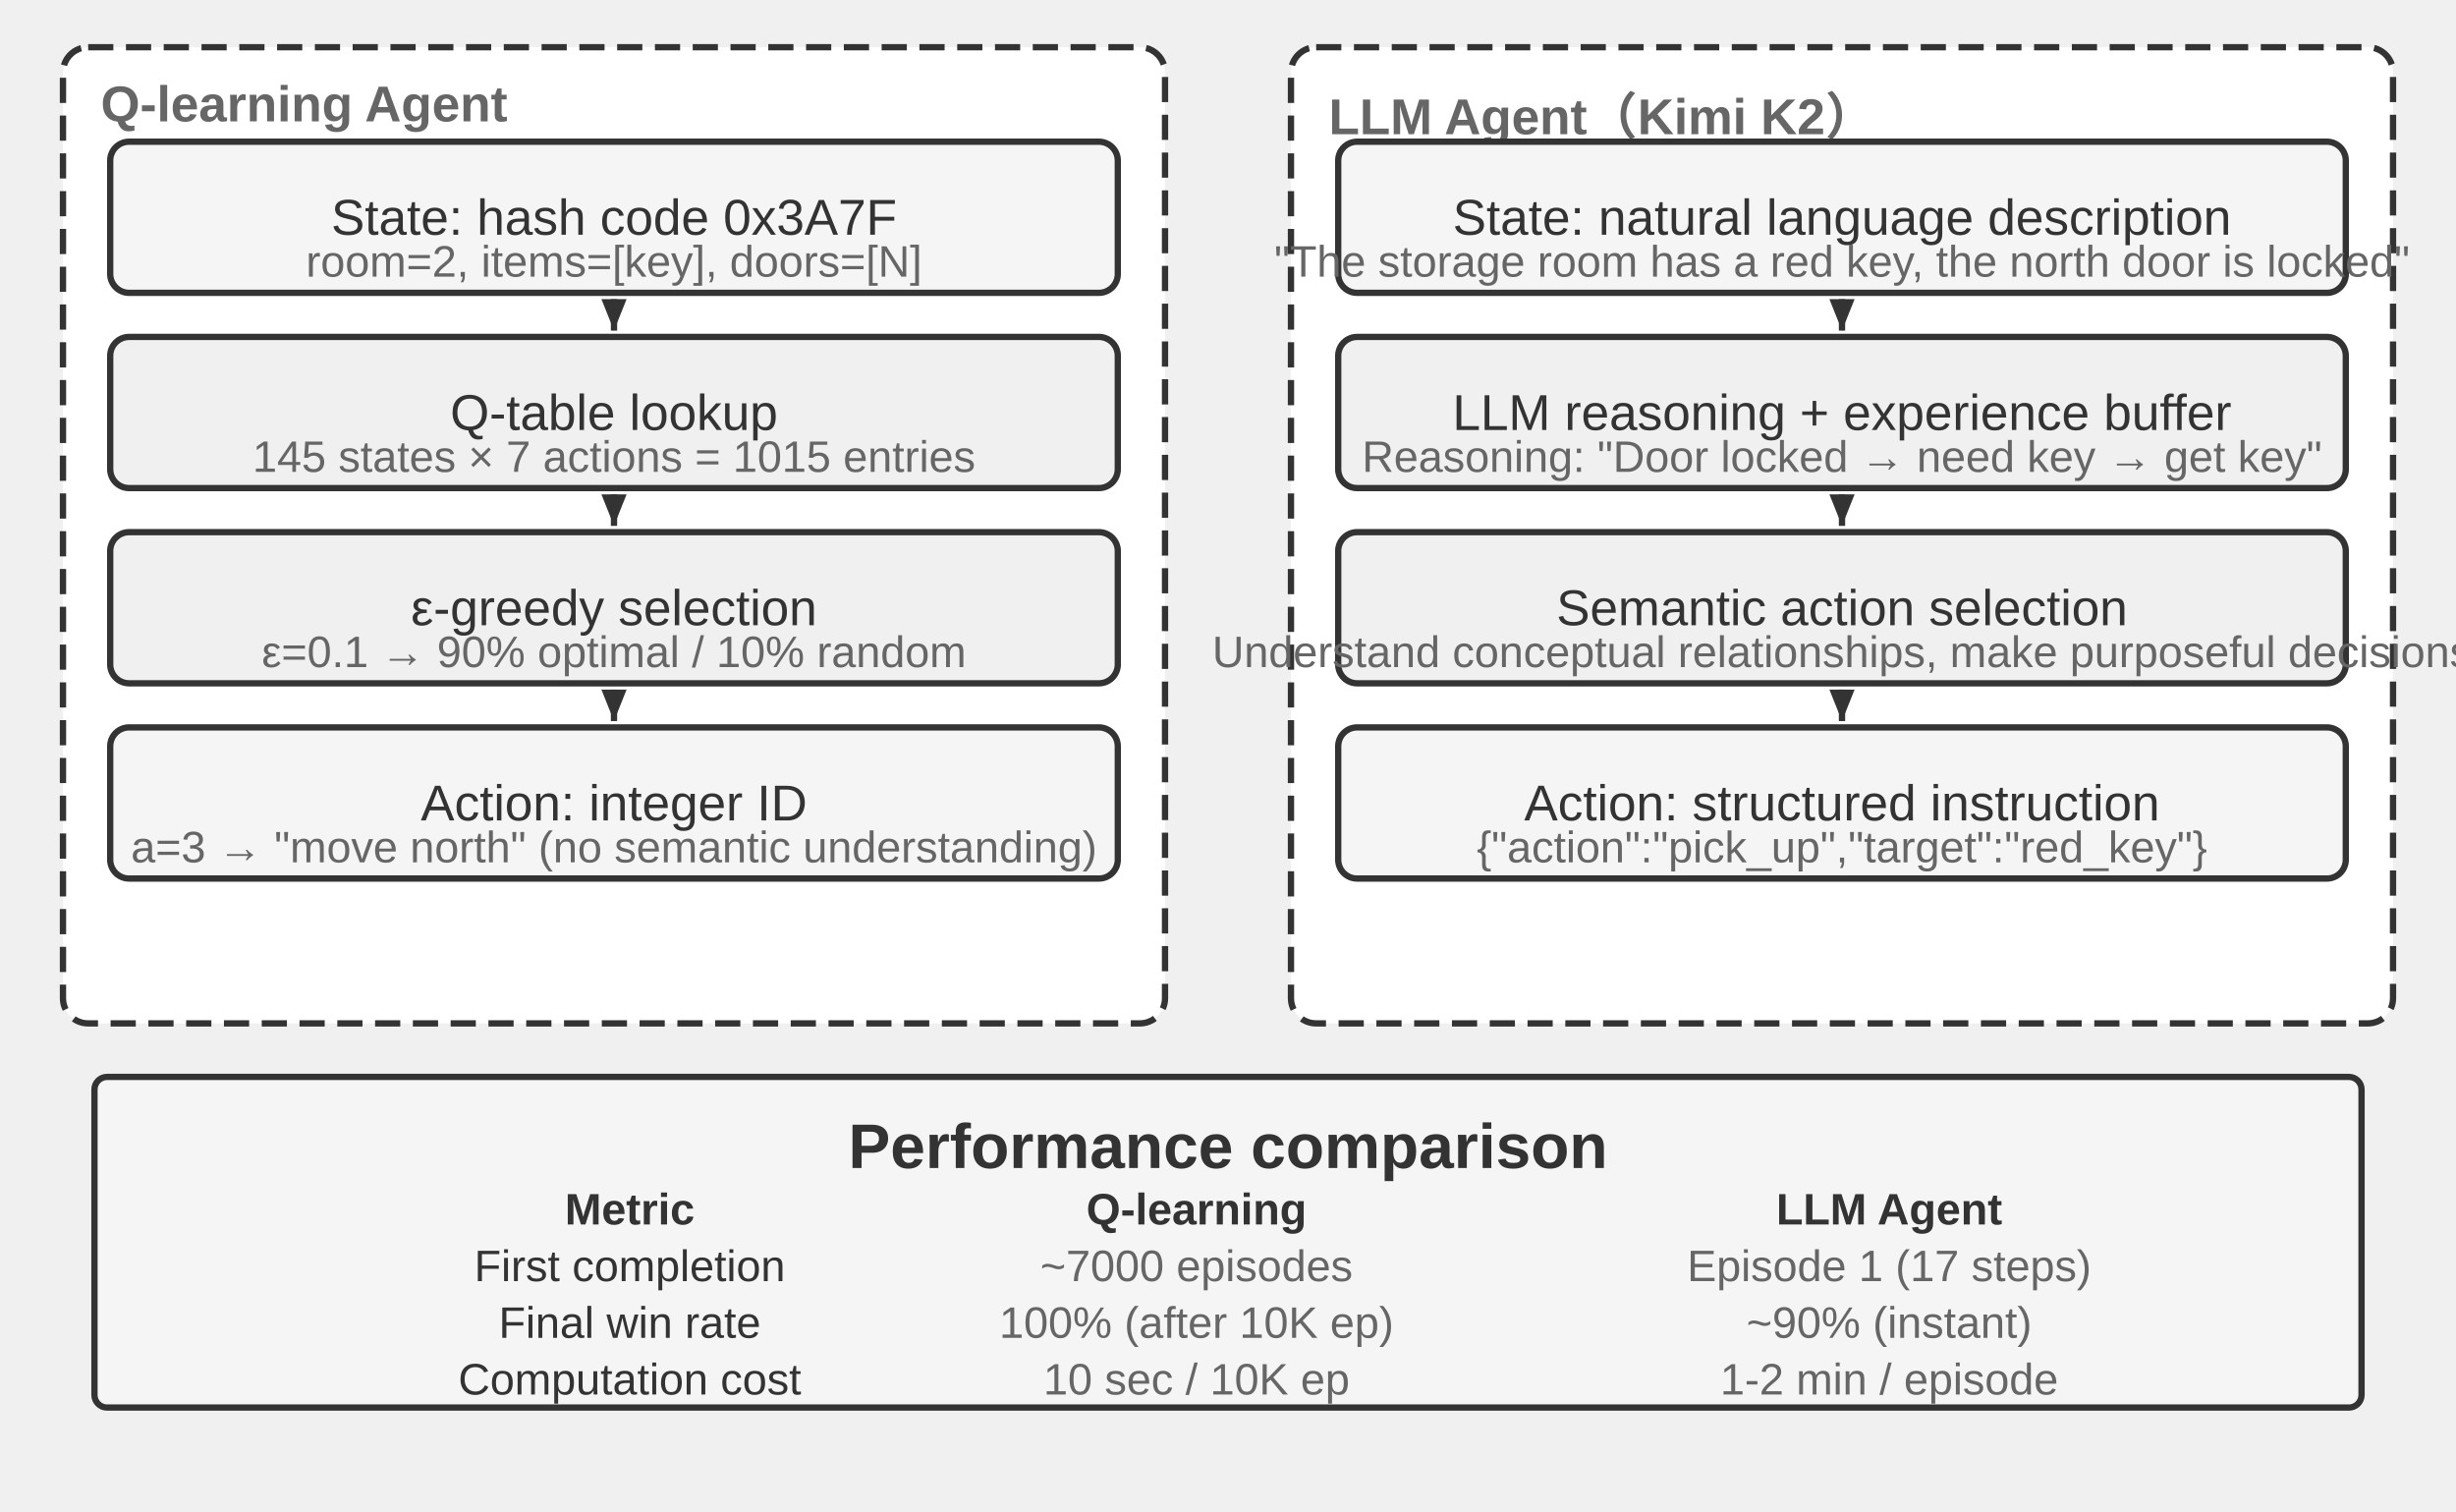
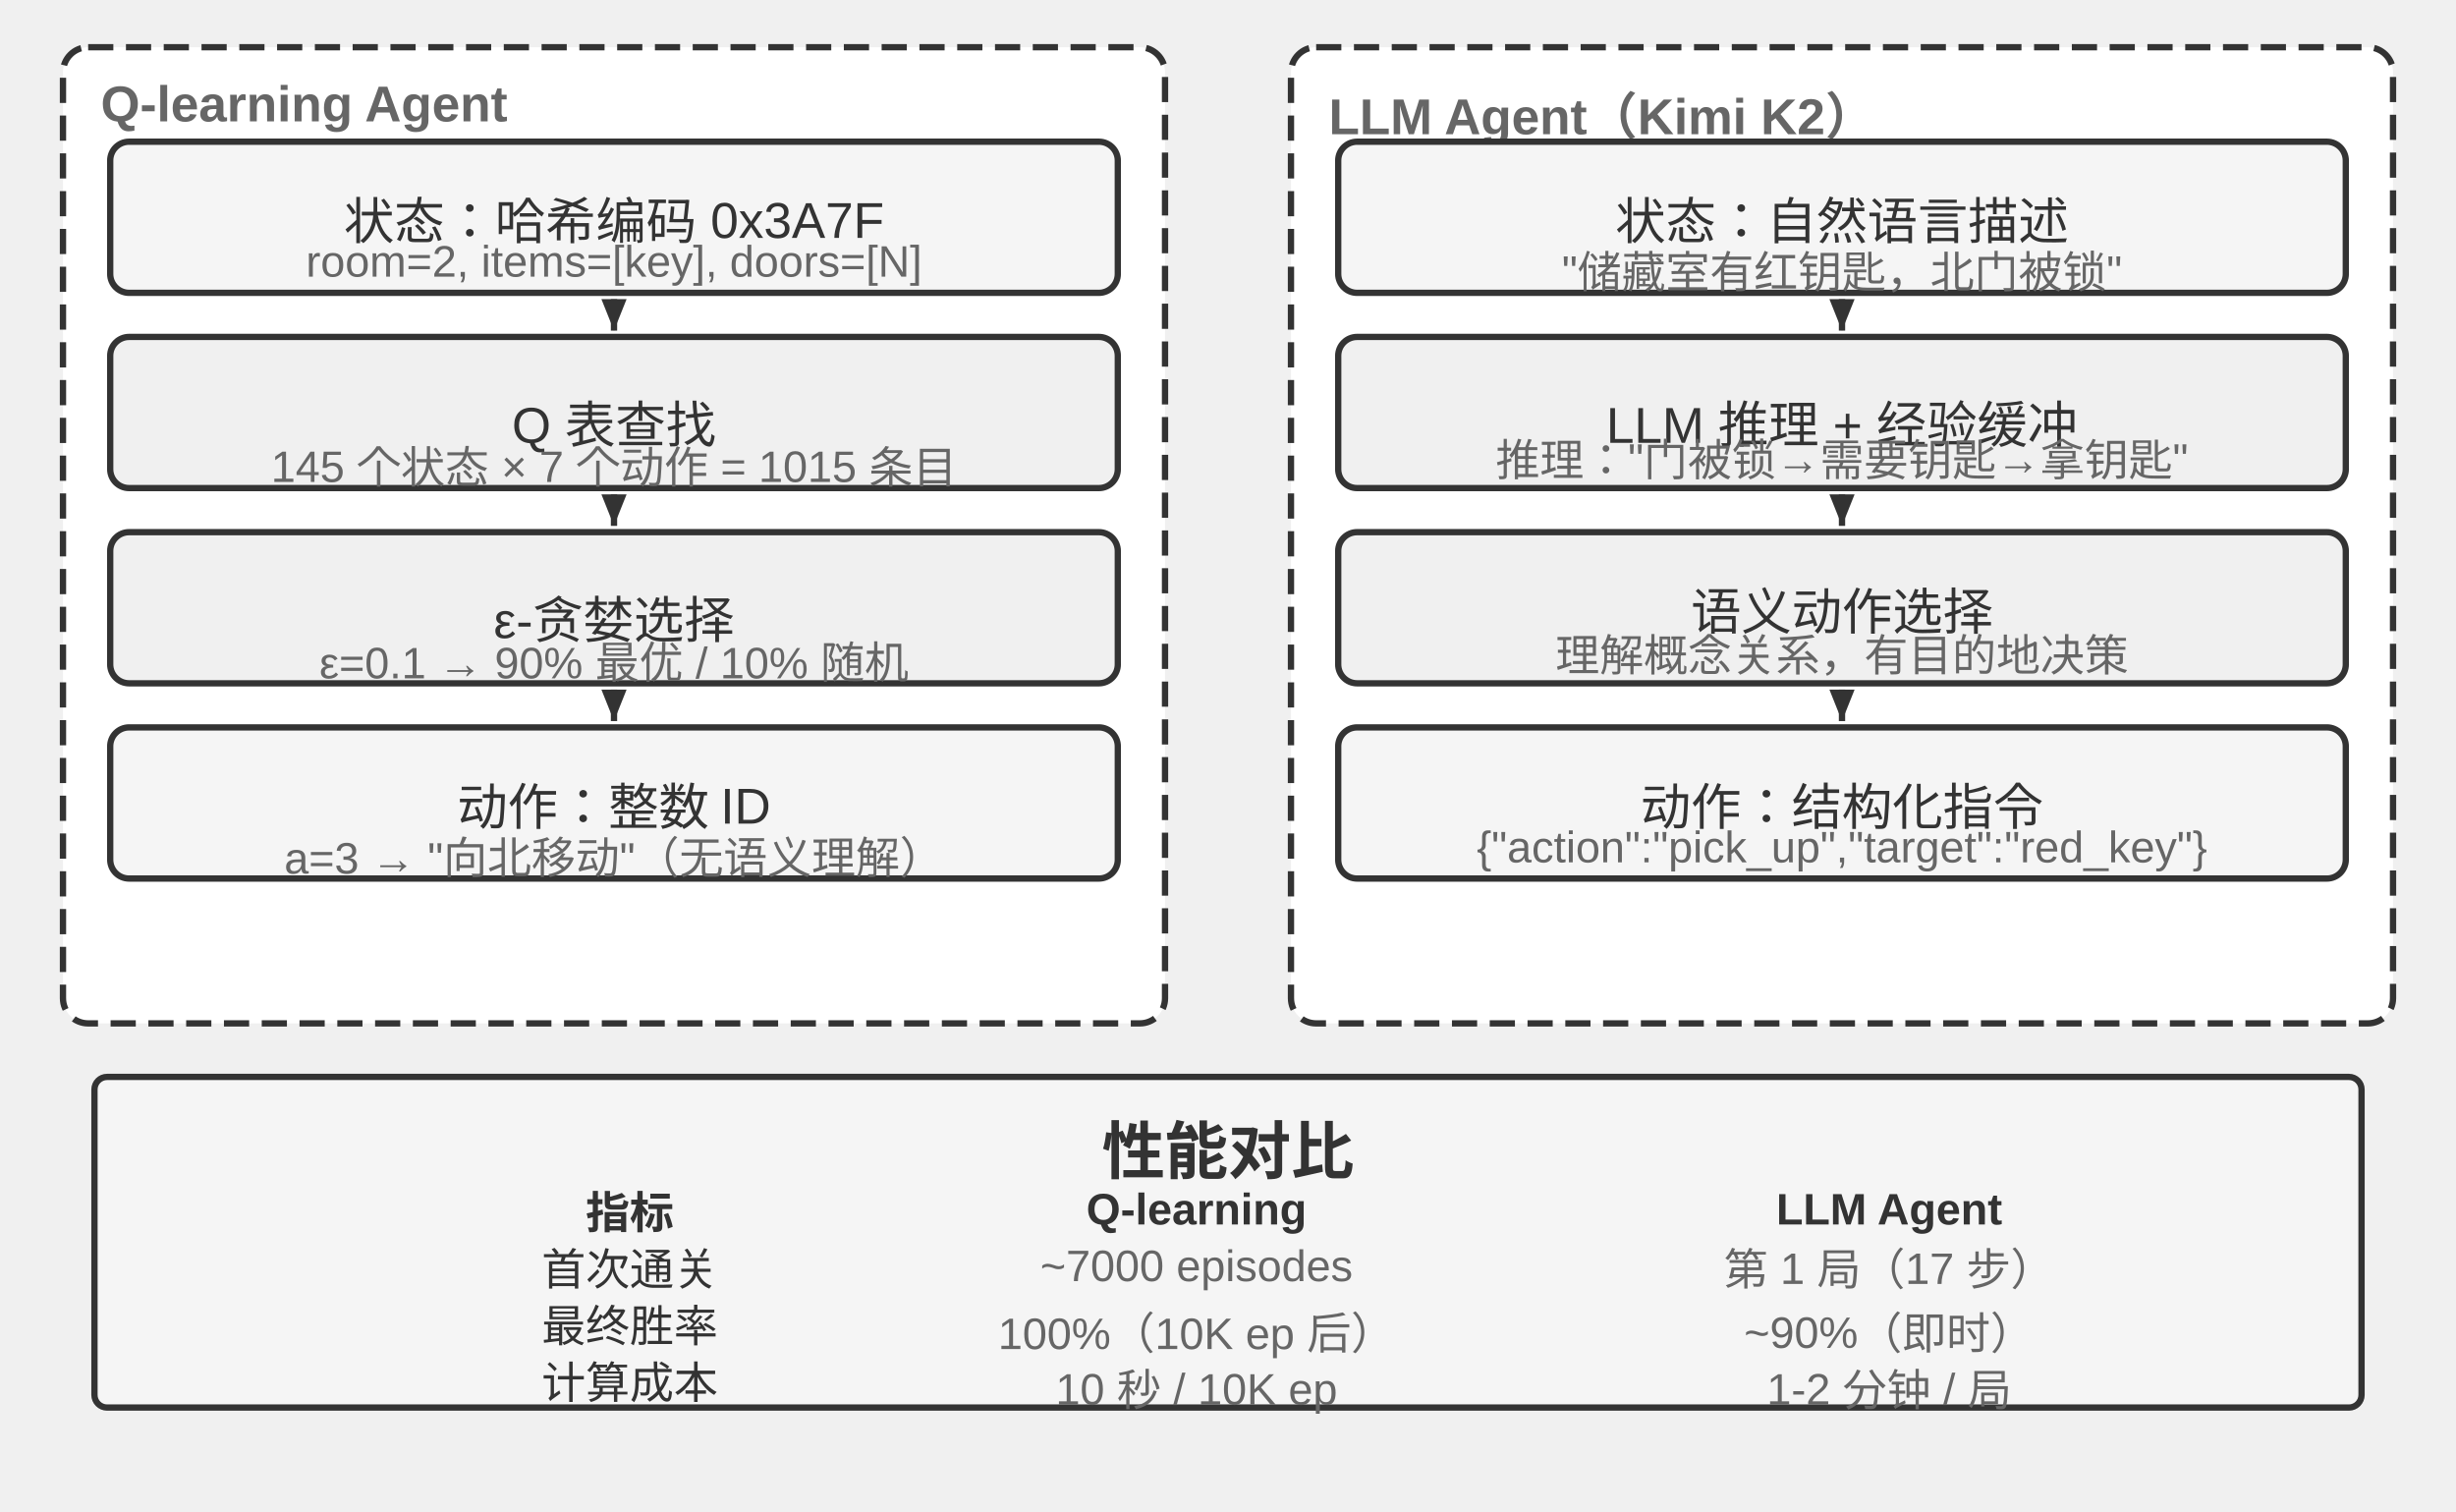
<svg xmlns="http://www.w3.org/2000/svg" viewBox="0 40 780 480" width="780" height="480" style="background:#ffffff">
  <defs>
    <marker id="ah" markerWidth="5" markerHeight="4" refX="5" refY="2" orient="auto">
      <polygon points="0 0, 5 2, 0 4" fill="#333333" />
    </marker>
    <marker id="ah-light" markerWidth="5" markerHeight="4" refX="5" refY="2" orient="auto">
      <polygon points="0 0, 5 2, 0 4" fill="#999999" />
    </marker>
  </defs>
  <rect x="20" y="55" width="350" height="310" rx="8" fill="#ffffff" stroke="#333333" stroke-width="2" stroke-dasharray="8,4" />
  <text x="32" y="73" font-family="Arial, 'Helvetica Neue', Helvetica, 'PingFang SC', 'Microsoft YaHei', sans-serif" font-size="16" fill="#666666" text-anchor="start" dominant-baseline="central" font-weight="bold">Q-learning Agent</text>
  <rect x="410" y="55" width="350" height="310" rx="8" fill="#ffffff" stroke="#333333" stroke-width="2" stroke-dasharray="8,4" />
  <text x="422" y="73" font-family="Arial, 'Helvetica Neue', Helvetica, 'PingFang SC', 'Microsoft YaHei', sans-serif" font-size="16" fill="#666666" text-anchor="start" dominant-baseline="central" font-weight="bold">LLM Agent（Kimi K2）</text>
  <rect x="35" y="85" width="320" height="48" rx="6" fill="#f5f5f5" stroke="#333333" stroke-width="2" />
-   <text x="195.0" y="109.0" font-family="Arial, 'Helvetica Neue', Helvetica, 'PingFang SC', 'Microsoft YaHei', sans-serif" font-size="16" fill="#333333" text-anchor="middle" dominant-baseline="central" font-weight="normal">State: hash code 0x3A7F</text>
+   <text x="195.0" y="109.0" font-family="Arial, 'Helvetica Neue', Helvetica, 'PingFang SC', 'Microsoft YaHei', sans-serif" font-size="16" fill="#333333" text-anchor="middle" dominant-baseline="central" font-weight="normal">状态：哈希编码 0x3A7F</text>
  <text x="195" y="123" font-family="Arial, 'Helvetica Neue', Helvetica, 'PingFang SC', 'Microsoft YaHei', sans-serif" font-size="14" fill="#666666" text-anchor="middle" dominant-baseline="central" font-weight="normal">room=2, items=[key], doors=[N]</text>
  <rect x="35" y="147" width="320" height="48" rx="6" fill="#f0f0f0" stroke="#333333" stroke-width="2" />
-   <text x="195.0" y="171.0" font-family="Arial, 'Helvetica Neue', Helvetica, 'PingFang SC', 'Microsoft YaHei', sans-serif" font-size="16" fill="#333333" text-anchor="middle" dominant-baseline="central" font-weight="normal">Q-table lookup</text>
-   <text x="195" y="185" font-family="Arial, 'Helvetica Neue', Helvetica, 'PingFang SC', 'Microsoft YaHei', sans-serif" font-size="14" fill="#666666" text-anchor="middle" dominant-baseline="central" font-weight="normal">145 states × 7 actions = 1015 entries</text>
+   <text x="195.0" y="171.0" font-family="Arial, 'Helvetica Neue', Helvetica, 'PingFang SC', 'Microsoft YaHei', sans-serif" font-size="16" fill="#333333" text-anchor="middle" dominant-baseline="central" font-weight="normal">Q 表查找</text>
+   <text x="195" y="185" font-family="Arial, 'Helvetica Neue', Helvetica, 'PingFang SC', 'Microsoft YaHei', sans-serif" font-size="14" fill="#666666" text-anchor="middle" dominant-baseline="central" font-weight="normal">145 个状态 × 7 个动作 = 1015 条目</text>
  <line x1="195" y1="135" x2="195" y2="145" stroke="#333333" stroke-width="2" marker-end="url(#ah)" />
  <rect x="35" y="209" width="320" height="48" rx="6" fill="#f0f0f0" stroke="#333333" stroke-width="2" />
-   <text x="195.0" y="233.0" font-family="Arial, 'Helvetica Neue', Helvetica, 'PingFang SC', 'Microsoft YaHei', sans-serif" font-size="16" fill="#333333" text-anchor="middle" dominant-baseline="central" font-weight="normal">ε-greedy selection</text>
-   <text x="195" y="247" font-family="Arial, 'Helvetica Neue', Helvetica, 'PingFang SC', 'Microsoft YaHei', sans-serif" font-size="14" fill="#666666" text-anchor="middle" dominant-baseline="central" font-weight="normal">ε=0.1 → 90% optimal / 10% random</text>
+   <text x="195.0" y="233.0" font-family="Arial, 'Helvetica Neue', Helvetica, 'PingFang SC', 'Microsoft YaHei', sans-serif" font-size="16" fill="#333333" text-anchor="middle" dominant-baseline="central" font-weight="normal">ε-贪婪选择</text>
+   <text x="195" y="247" font-family="Arial, 'Helvetica Neue', Helvetica, 'PingFang SC', 'Microsoft YaHei', sans-serif" font-size="14" fill="#666666" text-anchor="middle" dominant-baseline="central" font-weight="normal">ε=0.1 → 90% 最优 / 10% 随机</text>
  <line x1="195" y1="197" x2="195" y2="207" stroke="#333333" stroke-width="2" marker-end="url(#ah)" />
  <rect x="35" y="271" width="320" height="48" rx="6" fill="#f5f5f5" stroke="#333333" stroke-width="2" />
-   <text x="195.0" y="295.0" font-family="Arial, 'Helvetica Neue', Helvetica, 'PingFang SC', 'Microsoft YaHei', sans-serif" font-size="16" fill="#333333" text-anchor="middle" dominant-baseline="central" font-weight="normal">Action: integer ID</text>
-   <text x="195" y="309" font-family="Arial, 'Helvetica Neue', Helvetica, 'PingFang SC', 'Microsoft YaHei', sans-serif" font-size="14" fill="#666666" text-anchor="middle" dominant-baseline="central" font-weight="normal">a=3 → "move north" (no semantic understanding)</text>
+   <text x="195.0" y="295.0" font-family="Arial, 'Helvetica Neue', Helvetica, 'PingFang SC', 'Microsoft YaHei', sans-serif" font-size="16" fill="#333333" text-anchor="middle" dominant-baseline="central" font-weight="normal">动作：整数 ID</text>
+   <text x="195" y="309" font-family="Arial, 'Helvetica Neue', Helvetica, 'PingFang SC', 'Microsoft YaHei', sans-serif" font-size="14" fill="#666666" text-anchor="middle" dominant-baseline="central" font-weight="normal">a=3 → "向北移动"（无语义理解）</text>
  <line x1="195" y1="259" x2="195" y2="269" stroke="#333333" stroke-width="2" marker-end="url(#ah)" />
  <rect x="425" y="85" width="320" height="48" rx="6" fill="#f5f5f5" stroke="#333333" stroke-width="2" />
-   <text x="585.0" y="109.0" font-family="Arial, 'Helvetica Neue', Helvetica, 'PingFang SC', 'Microsoft YaHei', sans-serif" font-size="16" fill="#333333" text-anchor="middle" dominant-baseline="central" font-weight="normal">State: natural language description</text>
-   <text x="585" y="123" font-family="Arial, 'Helvetica Neue', Helvetica, 'PingFang SC', 'Microsoft YaHei', sans-serif" font-size="14" fill="#666666" text-anchor="middle" dominant-baseline="central" font-weight="normal">"The storage room has a red key, the north door is locked"</text>
+   <text x="585.0" y="109.0" font-family="Arial, 'Helvetica Neue', Helvetica, 'PingFang SC', 'Microsoft YaHei', sans-serif" font-size="16" fill="#333333" text-anchor="middle" dominant-baseline="central" font-weight="normal">状态：自然语言描述</text>
+   <text x="585" y="123" font-family="Arial, 'Helvetica Neue', Helvetica, 'PingFang SC', 'Microsoft YaHei', sans-serif" font-size="14" fill="#666666" text-anchor="middle" dominant-baseline="central" font-weight="normal">"储藏室有红钥匙，北门被锁"</text>
  <rect x="425" y="147" width="320" height="48" rx="6" fill="#f0f0f0" stroke="#333333" stroke-width="2" />
-   <text x="585.0" y="171.0" font-family="Arial, 'Helvetica Neue', Helvetica, 'PingFang SC', 'Microsoft YaHei', sans-serif" font-size="16" fill="#333333" text-anchor="middle" dominant-baseline="central" font-weight="normal">LLM reasoning + experience buffer</text>
-   <text x="585" y="185" font-family="Arial, 'Helvetica Neue', Helvetica, 'PingFang SC', 'Microsoft YaHei', sans-serif" font-size="14" fill="#666666" text-anchor="middle" dominant-baseline="central" font-weight="normal">Reasoning: "Door locked → need key → get key"</text>
+   <text x="585.0" y="171.0" font-family="Arial, 'Helvetica Neue', Helvetica, 'PingFang SC', 'Microsoft YaHei', sans-serif" font-size="16" fill="#333333" text-anchor="middle" dominant-baseline="central" font-weight="normal">LLM 推理 + 经验缓冲</text>
+   <text x="585" y="185" font-family="Arial, 'Helvetica Neue', Helvetica, 'PingFang SC', 'Microsoft YaHei', sans-serif" font-size="14" fill="#666666" text-anchor="middle" dominant-baseline="central" font-weight="normal">推理："门被锁→需要钥匙→拿钥匙"</text>
  <line x1="585" y1="135" x2="585" y2="145" stroke="#333333" stroke-width="2" marker-end="url(#ah)" />
  <rect x="425" y="209" width="320" height="48" rx="6" fill="#f0f0f0" stroke="#333333" stroke-width="2" />
-   <text x="585.0" y="233.0" font-family="Arial, 'Helvetica Neue', Helvetica, 'PingFang SC', 'Microsoft YaHei', sans-serif" font-size="16" fill="#333333" text-anchor="middle" dominant-baseline="central" font-weight="normal">Semantic action selection</text>
-   <text x="585" y="247" font-family="Arial, 'Helvetica Neue', Helvetica, 'PingFang SC', 'Microsoft YaHei', sans-serif" font-size="14" fill="#666666" text-anchor="middle" dominant-baseline="central" font-weight="normal">Understand conceptual relationships, make purposeful decisions</text>
+   <text x="585.0" y="233.0" font-family="Arial, 'Helvetica Neue', Helvetica, 'PingFang SC', 'Microsoft YaHei', sans-serif" font-size="16" fill="#333333" text-anchor="middle" dominant-baseline="central" font-weight="normal">语义动作选择</text>
+   <text x="585" y="247" font-family="Arial, 'Helvetica Neue', Helvetica, 'PingFang SC', 'Microsoft YaHei', sans-serif" font-size="14" fill="#666666" text-anchor="middle" dominant-baseline="central" font-weight="normal">理解概念关系，有目的地决策</text>
  <line x1="585" y1="197" x2="585" y2="207" stroke="#333333" stroke-width="2" marker-end="url(#ah)" />
  <rect x="425" y="271" width="320" height="48" rx="6" fill="#f5f5f5" stroke="#333333" stroke-width="2" />
-   <text x="585.0" y="295.0" font-family="Arial, 'Helvetica Neue', Helvetica, 'PingFang SC', 'Microsoft YaHei', sans-serif" font-size="16" fill="#333333" text-anchor="middle" dominant-baseline="central" font-weight="normal">Action: structured instruction</text>
+   <text x="585.0" y="295.0" font-family="Arial, 'Helvetica Neue', Helvetica, 'PingFang SC', 'Microsoft YaHei', sans-serif" font-size="16" fill="#333333" text-anchor="middle" dominant-baseline="central" font-weight="normal">动作：结构化指令</text>
  <text x="585" y="309" font-family="Arial, 'Helvetica Neue', Helvetica, 'PingFang SC', 'Microsoft YaHei', sans-serif" font-size="14" fill="#666666" text-anchor="middle" dominant-baseline="central" font-weight="normal">{"action":"pick_up","target":"red_key"}</text>
  <line x1="585" y1="259" x2="585" y2="269" stroke="#333333" stroke-width="2" marker-end="url(#ah)" />
  <rect x="30" y="382" width="720" height="105" rx="4" fill="#f5f5f5" stroke="#333333" stroke-width="2" />
-   <text x="390" y="404" font-family="Arial, 'Helvetica Neue', Helvetica, 'PingFang SC', 'Microsoft YaHei', sans-serif" font-size="20" fill="#333333" text-anchor="middle" dominant-baseline="central" font-weight="bold">Performance comparison</text>
-   <text x="200" y="424" font-family="Arial, 'Helvetica Neue', Helvetica, 'PingFang SC', 'Microsoft YaHei', sans-serif" font-size="14" fill="#333333" text-anchor="middle" dominant-baseline="central" font-weight="bold">Metric</text>
+   <text x="390" y="404" font-family="Arial, 'Helvetica Neue', Helvetica, 'PingFang SC', 'Microsoft YaHei', sans-serif" font-size="20" fill="#333333" text-anchor="middle" dominant-baseline="central" font-weight="bold">性能对比</text>
+   <text x="200" y="424" font-family="Arial, 'Helvetica Neue', Helvetica, 'PingFang SC', 'Microsoft YaHei', sans-serif" font-size="14" fill="#333333" text-anchor="middle" dominant-baseline="central" font-weight="bold">指标</text>
  <text x="380" y="424" font-family="Arial, 'Helvetica Neue', Helvetica, 'PingFang SC', 'Microsoft YaHei', sans-serif" font-size="14" fill="#333333" text-anchor="middle" dominant-baseline="central" font-weight="bold">Q-learning</text>
  <text x="600" y="424" font-family="Arial, 'Helvetica Neue', Helvetica, 'PingFang SC', 'Microsoft YaHei', sans-serif" font-size="14" fill="#333333" text-anchor="middle" dominant-baseline="central" font-weight="bold">LLM Agent</text>
-   <text x="200" y="442" font-family="Arial, 'Helvetica Neue', Helvetica, 'PingFang SC', 'Microsoft YaHei', sans-serif" font-size="14" fill="#333333" text-anchor="middle" dominant-baseline="central" font-weight="normal">First completion</text>
+   <text x="200" y="442" font-family="Arial, 'Helvetica Neue', Helvetica, 'PingFang SC', 'Microsoft YaHei', sans-serif" font-size="14" fill="#333333" text-anchor="middle" dominant-baseline="central" font-weight="normal">首次通关</text>
  <text x="380" y="442" font-family="Arial, 'Helvetica Neue', Helvetica, 'PingFang SC', 'Microsoft YaHei', sans-serif" font-size="14" fill="#666666" text-anchor="middle" dominant-baseline="central" font-weight="normal">~7000 episodes</text>
-   <text x="600" y="442" font-family="Arial, 'Helvetica Neue', Helvetica, 'PingFang SC', 'Microsoft YaHei', sans-serif" font-size="14" fill="#666666" text-anchor="middle" dominant-baseline="central" font-weight="normal">Episode 1 (17 steps)</text>
-   <text x="200" y="460" font-family="Arial, 'Helvetica Neue', Helvetica, 'PingFang SC', 'Microsoft YaHei', sans-serif" font-size="14" fill="#333333" text-anchor="middle" dominant-baseline="central" font-weight="normal">Final win rate</text>
-   <text x="380" y="460" font-family="Arial, 'Helvetica Neue', Helvetica, 'PingFang SC', 'Microsoft YaHei', sans-serif" font-size="14" fill="#666666" text-anchor="middle" dominant-baseline="central" font-weight="normal">100% (after 10K ep)</text>
-   <text x="600" y="460" font-family="Arial, 'Helvetica Neue', Helvetica, 'PingFang SC', 'Microsoft YaHei', sans-serif" font-size="14" fill="#666666" text-anchor="middle" dominant-baseline="central" font-weight="normal">~90% (instant)</text>
-   <text x="200" y="478" font-family="Arial, 'Helvetica Neue', Helvetica, 'PingFang SC', 'Microsoft YaHei', sans-serif" font-size="14" fill="#333333" text-anchor="middle" dominant-baseline="central" font-weight="normal">Computation cost</text>
-   <text x="380" y="478" font-family="Arial, 'Helvetica Neue', Helvetica, 'PingFang SC', 'Microsoft YaHei', sans-serif" font-size="14" fill="#666666" text-anchor="middle" dominant-baseline="central" font-weight="normal">10 sec / 10K ep</text>
-   <text x="600" y="478" font-family="Arial, 'Helvetica Neue', Helvetica, 'PingFang SC', 'Microsoft YaHei', sans-serif" font-size="14" fill="#666666" text-anchor="middle" dominant-baseline="central" font-weight="normal">1-2 min / episode</text>
+   <text x="600" y="442" font-family="Arial, 'Helvetica Neue', Helvetica, 'PingFang SC', 'Microsoft YaHei', sans-serif" font-size="14" fill="#666666" text-anchor="middle" dominant-baseline="central" font-weight="normal">第 1 局（17 步）</text>
+   <text x="200" y="460" font-family="Arial, 'Helvetica Neue', Helvetica, 'PingFang SC', 'Microsoft YaHei', sans-serif" font-size="14" fill="#333333" text-anchor="middle" dominant-baseline="central" font-weight="normal">最终胜率</text>
+   <text x="380" y="460" font-family="Arial, 'Helvetica Neue', Helvetica, 'PingFang SC', 'Microsoft YaHei', sans-serif" font-size="14" fill="#666666" text-anchor="middle" dominant-baseline="central" font-weight="normal">100%（10K ep 后）</text>
+   <text x="600" y="460" font-family="Arial, 'Helvetica Neue', Helvetica, 'PingFang SC', 'Microsoft YaHei', sans-serif" font-size="14" fill="#666666" text-anchor="middle" dominant-baseline="central" font-weight="normal">~90%（即时）</text>
+   <text x="200" y="478" font-family="Arial, 'Helvetica Neue', Helvetica, 'PingFang SC', 'Microsoft YaHei', sans-serif" font-size="14" fill="#333333" text-anchor="middle" dominant-baseline="central" font-weight="normal">计算成本</text>
+   <text x="380" y="478" font-family="Arial, 'Helvetica Neue', Helvetica, 'PingFang SC', 'Microsoft YaHei', sans-serif" font-size="14" fill="#666666" text-anchor="middle" dominant-baseline="central" font-weight="normal">10 秒 / 10K ep</text>
+   <text x="600" y="478" font-family="Arial, 'Helvetica Neue', Helvetica, 'PingFang SC', 'Microsoft YaHei', sans-serif" font-size="14" fill="#666666" text-anchor="middle" dominant-baseline="central" font-weight="normal">1-2 分钟 / 局</text>
</svg>
